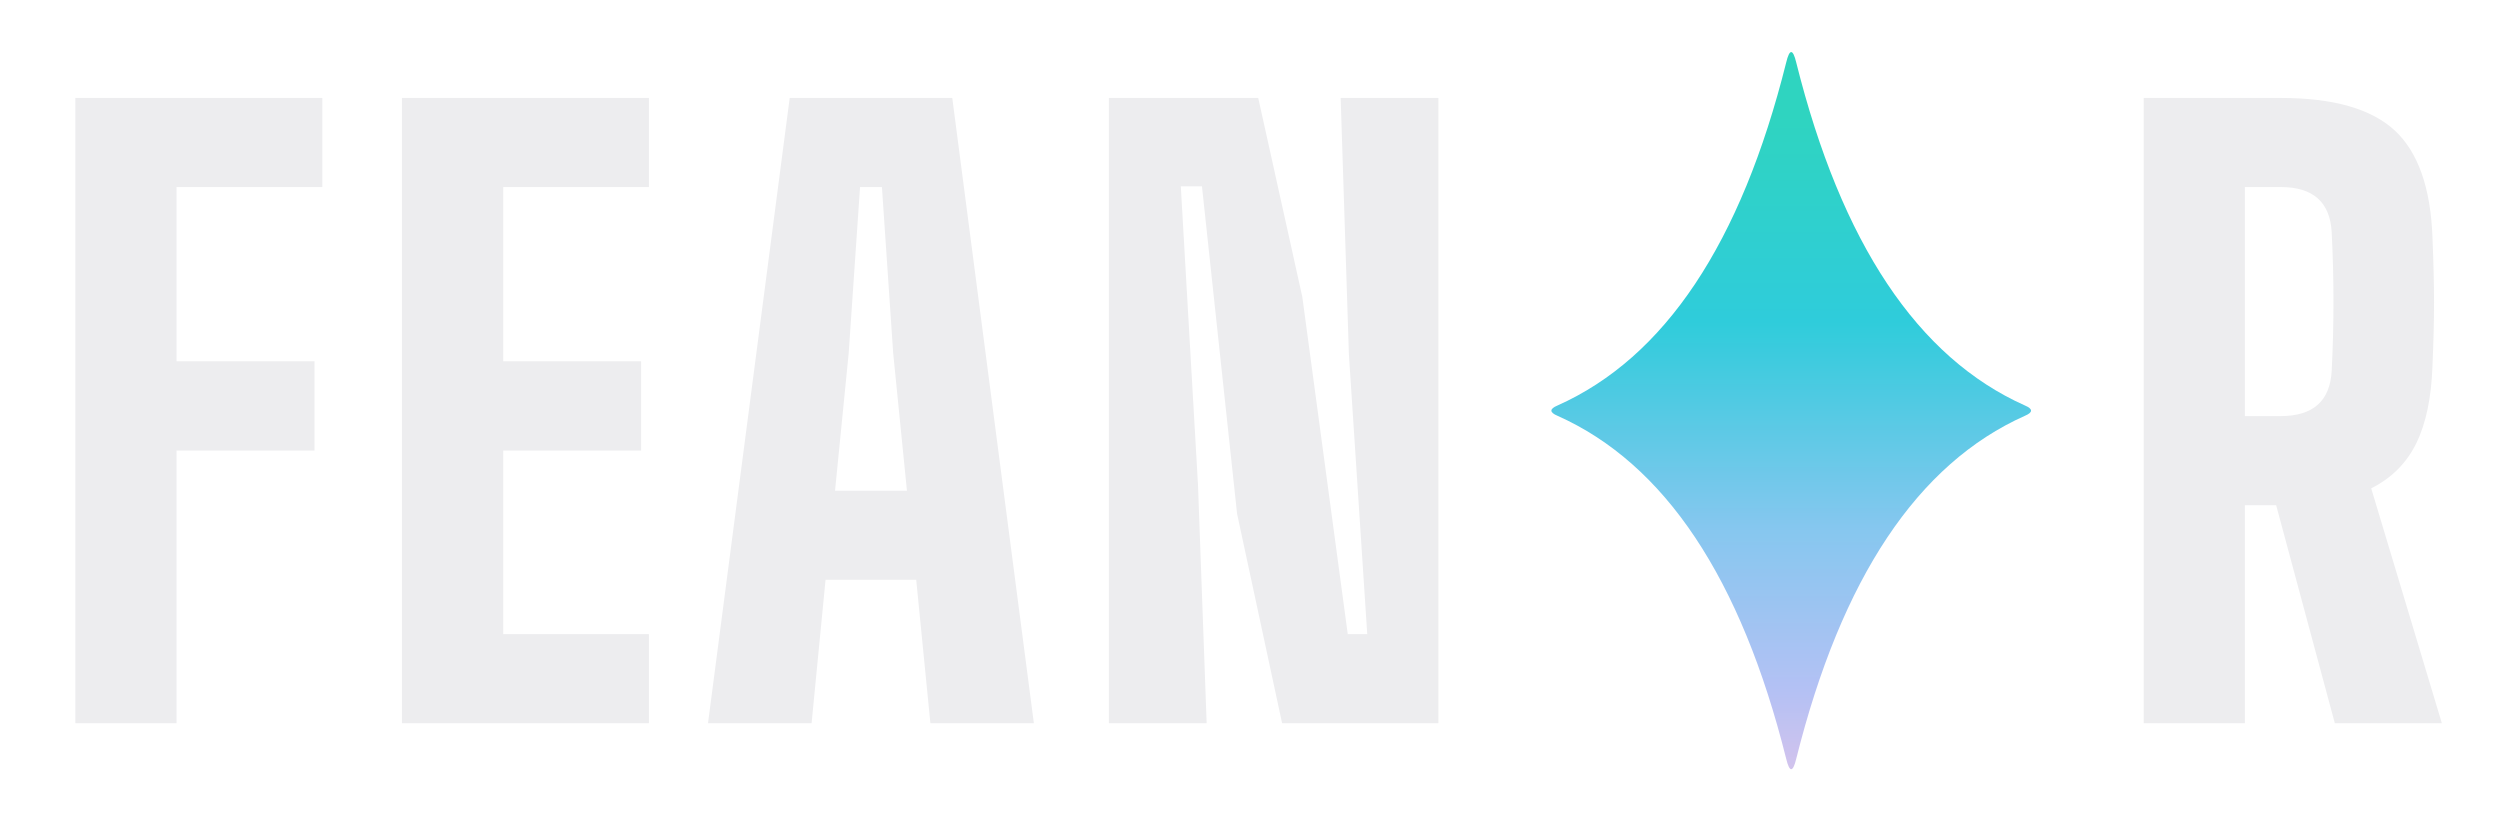
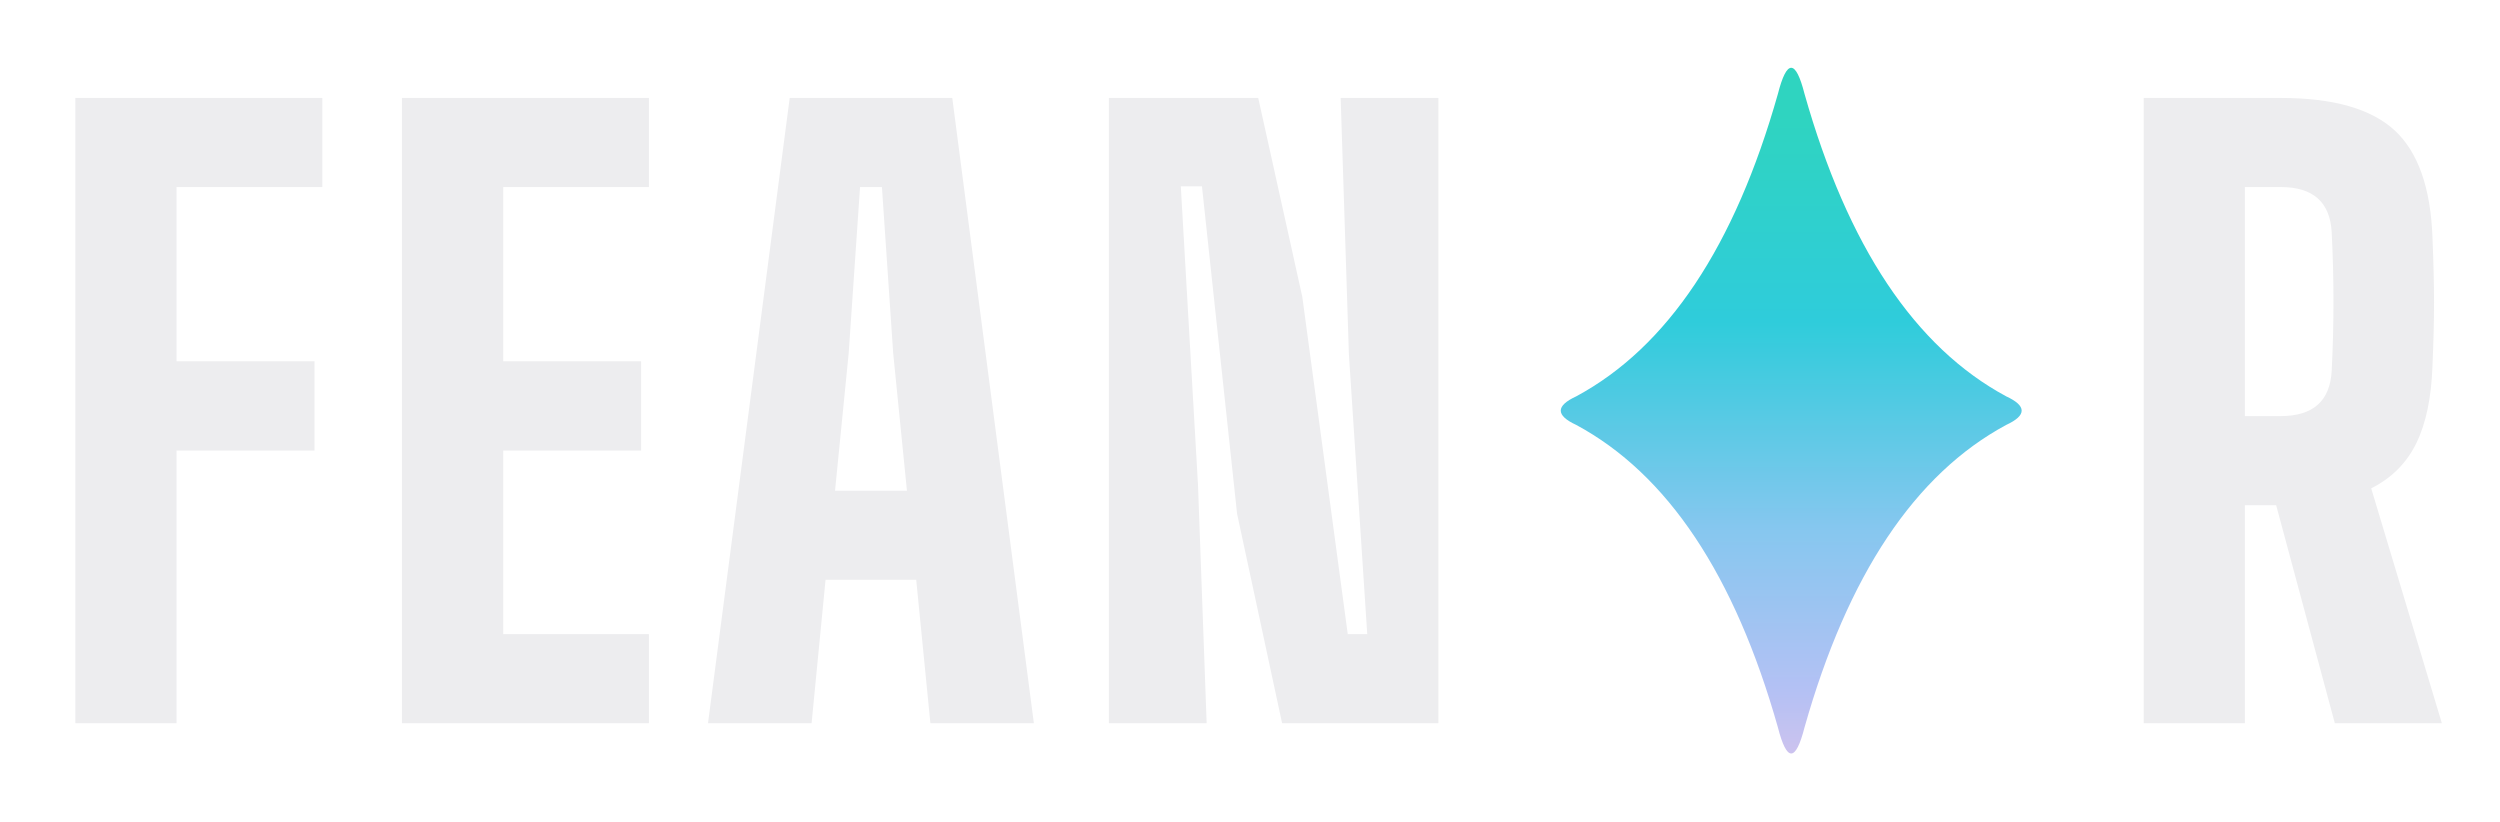
<svg xmlns="http://www.w3.org/2000/svg" viewBox="-4 -9.4 239.9 78.8" role="img" aria-label="FEANOR">
  <defs>
    <linearGradient id="ir" x1="50" y1="2" x2="50" y2="98" gradientUnits="userSpaceOnUse">
      <stop offset="0" stop-color="#2FD4C0" />
      <stop offset=".1" stop-color="#2FD4C0" />
      <stop offset=".38" stop-color="#2FCCDB" />
      <stop offset=".66" stop-color="#86C7EF" />
      <stop offset=".88" stop-color="#B4C1F4" />
      <stop offset="1" stop-color="#D6C3EC" />
    </linearGradient>
    <linearGradient id="feu" x1="20" y1="20" x2="80" y2="80" gradientUnits="userSpaceOnUse">
      <stop offset="0" stop-color="#2FD4C0" />
      <stop offset=".38" stop-color="#C7B5FF" />
      <stop offset=".66" stop-color="#FFB3D1" />
      <stop offset="1" stop-color="#FFF1A8" />
    </linearGradient>
    <clipPath id="cp">
      <path d="M50 4Q51.5 4 53 6L83 46Q84.5 48 84.5 50Q84.5 52 83 54L53 94Q51.5 96 50 96Q48.5 96 47 94L17 54Q15.5 52 15.5 50Q15.5 48 17 46L47 6Q48.5 4 50 4Z M50 30 L54.2 45.8 L68 50 L54.2 54.2 L50 70 L45.8 54.2 L32 50 L45.8 45.8 Z" clip-rule="evenodd" />
    </clipPath>
  </defs>
  <path d="M3.23 60L3.23 0L26.93 0L26.93 8.55L12.94 8.55L12.94 25.27L26.18 25.27L26.18 33.83L12.94 33.83L12.94 60L3.23 60ZM34.57 60L34.57 0L58.27 0L58.27 8.55L44.29 8.55L44.29 25.27L57.52 25.27L57.52 33.83L44.29 33.83L44.29 51.45L58.27 51.45L58.27 60L34.57 60ZM63.94 60L71.78 0L87.38 0L95.21 60L85.28 60L83.92 46.24L75.22 46.24L73.88 60L63.94 60ZM76.13 37.69L83.03 37.69L81.71 24.49L80.63 8.55L78.53 8.55L77.44 24.49L76.13 37.69ZM102.41 60L102.41 0L116.74 0L120.97 19.09L125.33 51.45L127.2 51.45L125.44 24.6L124.65 0L134.03 0L134.03 60L119.03 60L114.71 39.9L111.34 8.48L109.31 8.48L110.96 37.13L111.79 60L102.41 60ZM201.71 60L201.71 0L214.87 0Q222.41 0 225.79 3.11Q229.16 6.23 229.42 13.39Q229.57 17.02 229.57 19.65Q229.57 22.27 229.42 25.69Q229.27 30.26 227.87 33.13Q226.46 36 223.54 37.46L230.32 60L220.05 60L214.42 39.08L211.42 39.08L211.42 60L201.71 60ZM211.42 30.53L214.84 30.53Q219.52 30.53 219.75 26.18Q220.09 19.54 219.75 12.9Q219.52 8.55 214.87 8.55L211.42 8.55L211.42 30.53Z" fill="#EDEDEF" />
  <g transform="translate(131.01 -6.87) scale(0.7375)">
-     <path d="M50.65 4.69Q59.47 39.99 80.41 49.33Q82 50 80.41 50.67Q59.47 60.01 50.65 95.31Q50 98 49.35 95.31Q40.53 60.01 19.59 50.67Q18 50 19.59 49.33Q40.53 39.99 49.35 4.69Q50 2 50.65 4.69Z" fill="url(#ir)" />
+     <path d="M51.73 8.78Q60.15 38.54 77.97 48.14Q82 50 77.97 51.86Q60.15 61.46 51.73 91.22Q50 98 48.27 91.22Q39.85 61.46 22.03 51.86Q18 50 22.03 48.14Q39.85 38.54 48.27 8.78Q50 2 51.73 8.78Z" fill="url(#ir)" />
  </g>
</svg>
